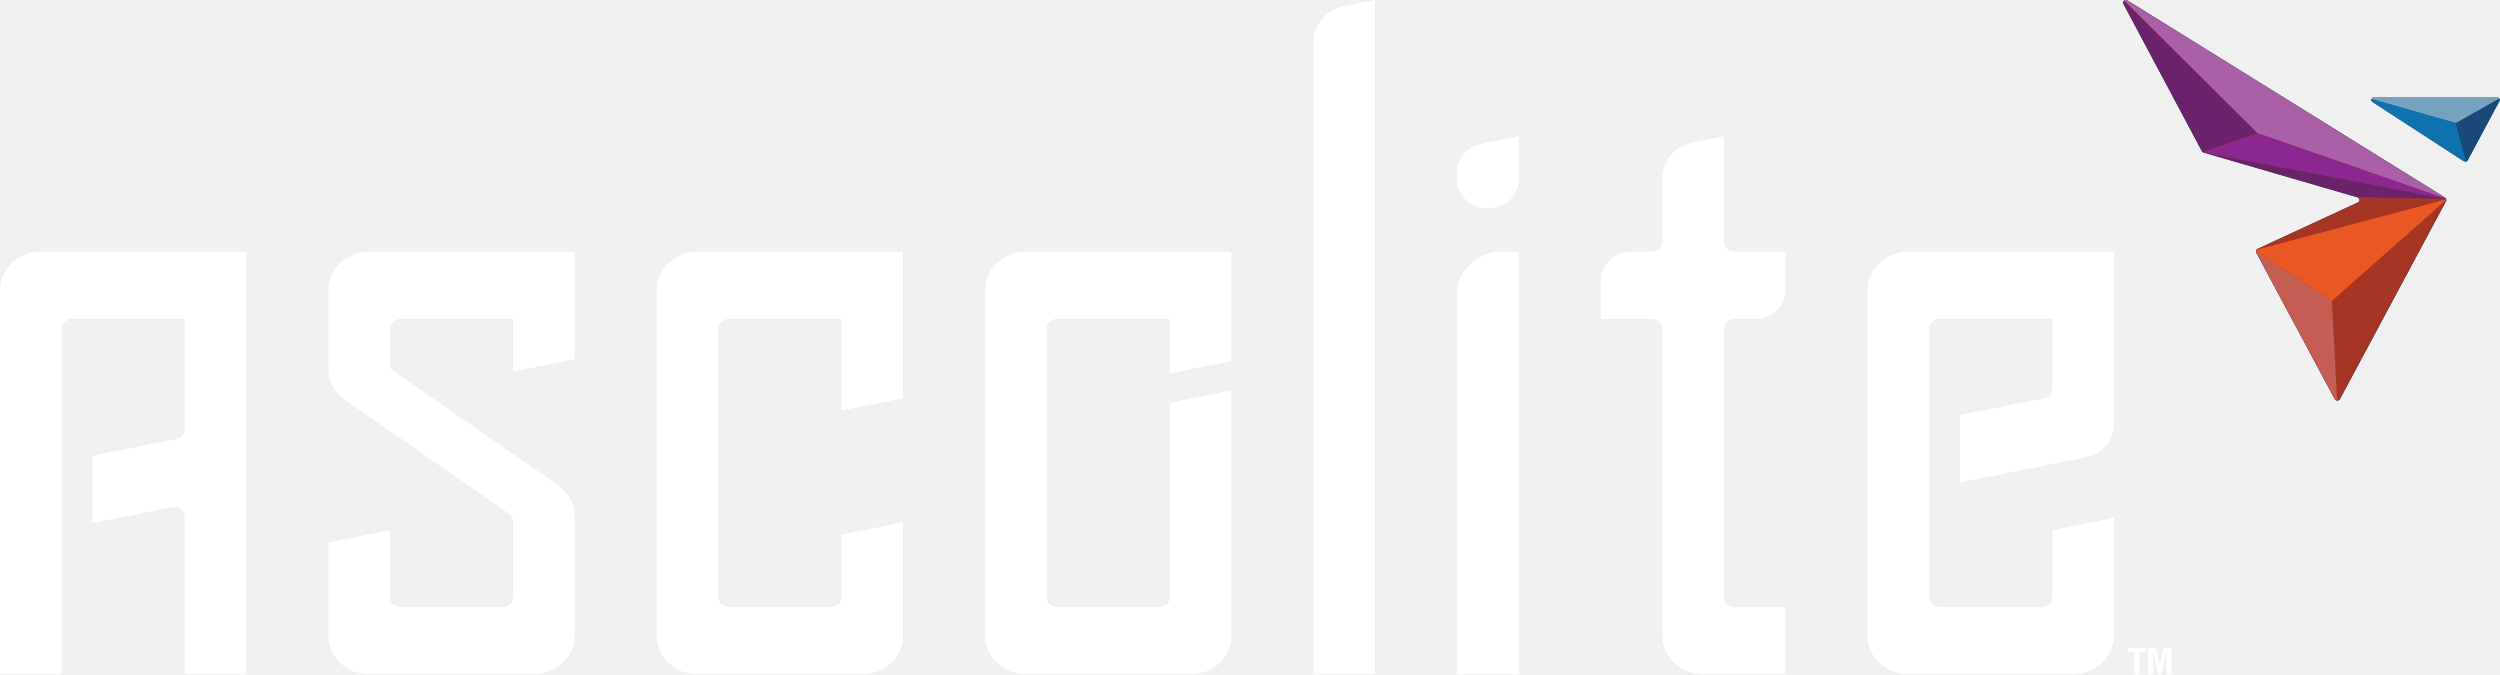
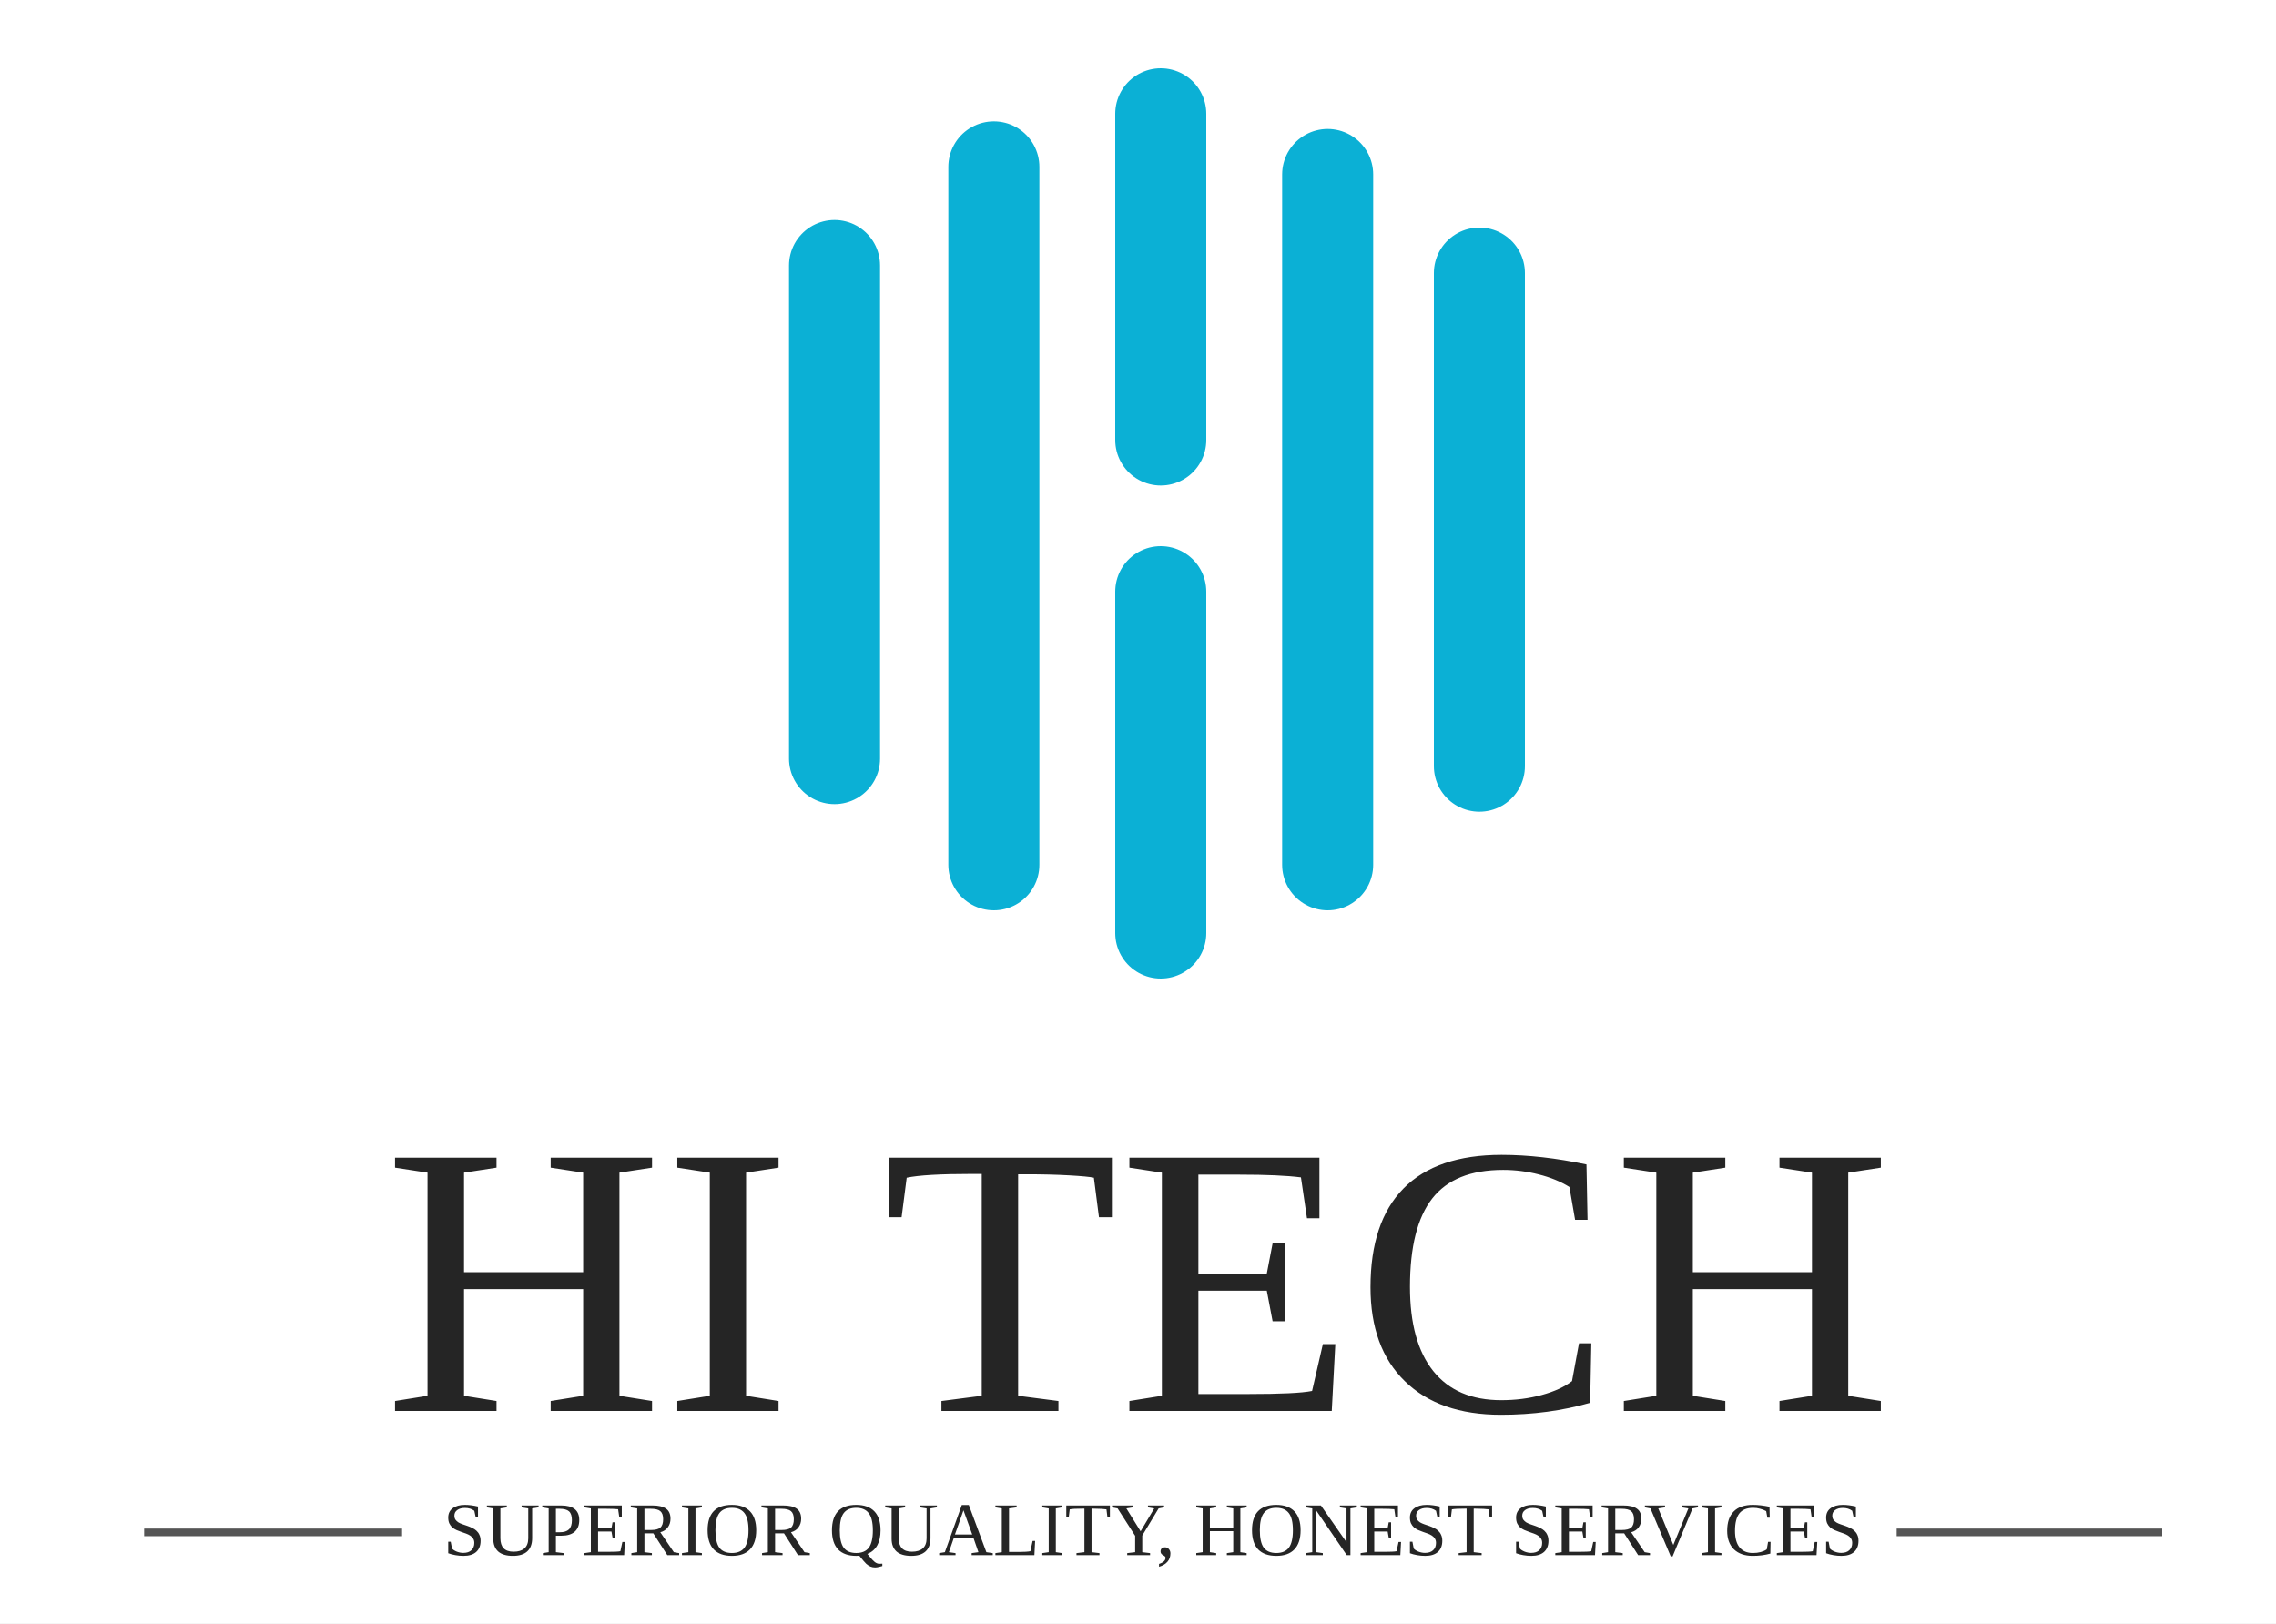
- <svg xmlns="http://www.w3.org/2000/svg" width="152" height="41" viewBox="0 0 152 41" fill="none">
-   <g clip-path="url(#clip0_9_302)">
-     <path d="M129.749 41V39.665H129.382V39.401H130.433V39.665H130.067V41H129.749Z" fill="white" />
-     <path d="M130.6 41V39.401H131.079L131.313 40.437L131.548 39.401H132.027V41H131.723L131.73 39.582L131.412 41H131.217L130.899 39.582L130.907 41H130.602H130.6Z" fill="white" />
-     <path fill-rule="evenodd" clip-rule="evenodd" d="M34.938 15.3V21.84L31.195 22.587V19.388H24.332C23.988 19.388 23.708 19.65 23.708 19.972V22.122C23.708 22.307 23.802 22.481 23.961 22.591L31.195 27.61L33.928 29.506C34.563 29.947 34.938 30.643 34.938 31.384V38.663C34.938 39.953 33.82 40.999 32.443 40.999H22.461C21.082 40.999 19.965 39.952 19.965 38.663V32.993L23.708 32.245V36.326C23.708 36.649 23.988 36.91 24.332 36.91H30.571C30.915 36.91 31.195 36.649 31.195 36.326V31.695C31.195 31.511 31.101 31.336 30.942 31.226L23.708 26.21L20.975 24.314C20.339 23.873 19.965 23.177 19.965 22.437V17.636C19.965 16.346 21.083 15.3 22.461 15.3H34.938Z" fill="white" />
-     <path fill-rule="evenodd" clip-rule="evenodd" d="M14.974 15.3V41H11.231V31.404C11.231 31.031 10.864 30.753 10.474 30.831L5.615 31.803V27.713L10.735 26.689C11.024 26.632 11.23 26.392 11.23 26.116V19.387H4.369C4.024 19.387 3.743 19.649 3.743 19.973V40.999H0V17.636C0 16.345 1.118 15.299 2.497 15.299H14.974V15.3Z" fill="white" />
-     <path fill-rule="evenodd" clip-rule="evenodd" d="M124.781 23.644V19.388H117.919C117.574 19.388 117.294 19.65 117.294 19.973V36.325C117.294 36.649 117.574 36.91 117.919 36.91H124.156C124.501 36.91 124.781 36.649 124.781 36.325V32.236L128.524 31.487V38.666C128.524 39.954 127.408 40.999 126.032 40.999H116.044C114.667 40.999 113.551 39.954 113.551 38.666V17.633C113.551 16.345 114.667 15.3 116.044 15.3H128.524V25.819C128.524 26.775 127.811 27.6 126.812 27.8L124.781 28.206L119.166 29.329V25.239L124.287 24.215C124.576 24.158 124.781 23.92 124.781 23.644Z" fill="white" />
-     <path fill-rule="evenodd" clip-rule="evenodd" d="M51.16 24.958V19.388H44.298C43.953 19.388 43.672 19.65 43.672 19.974V36.325C43.672 36.649 43.952 36.911 44.298 36.911H50.534C50.879 36.911 51.16 36.65 51.16 36.325V32.508L54.903 31.76V38.664C54.903 39.954 53.785 41 52.408 41H42.426C41.047 41 39.93 39.953 39.93 38.664V17.637C39.93 16.346 41.048 15.301 42.426 15.301H54.903V24.21L51.16 24.959V24.958Z" fill="white" />
-     <path fill-rule="evenodd" clip-rule="evenodd" d="M71.125 22.697V19.387H64.263C63.918 19.387 63.638 19.649 63.638 19.973V36.325C63.638 36.648 63.917 36.91 64.263 36.91H70.499C70.844 36.91 71.125 36.649 71.125 36.325V24.489L74.868 23.74V38.663C74.868 39.953 73.75 40.999 72.373 40.999H62.391C61.012 40.999 59.895 39.952 59.895 38.663V17.636C59.895 16.346 61.013 15.3 62.391 15.3H74.868V21.949L71.125 22.698V22.697Z" fill="white" />
-     <path fill-rule="evenodd" clip-rule="evenodd" d="M83.603 40.999H79.859V2.544C79.859 1.497 80.641 0.592 81.735 0.373L83.604 -0.001V40.998L83.603 40.999Z" fill="white" />
-     <path d="M91.316 15.3H92.337V41H88.594V17.848C88.594 16.442 89.813 15.3 91.316 15.3Z" fill="white" />
-     <path fill-rule="evenodd" clip-rule="evenodd" d="M90.857 12.633C89.692 12.866 88.594 12.035 88.594 10.919V10.456C88.594 9.629 89.211 8.915 90.075 8.742L92.338 8.29V10.919C92.338 11.746 91.721 12.46 90.857 12.633Z" fill="white" />
-     <path fill-rule="evenodd" clip-rule="evenodd" d="M104.817 19.974V36.325C104.817 36.649 105.096 36.91 105.442 36.91H108.559V41H103.575C102.193 41 101.073 39.952 101.073 38.658V19.974C101.073 19.651 100.794 19.388 100.447 19.388H97.329V17.051C97.329 16.084 98.166 15.3 99.2 15.3H100.447C100.793 15.3 101.073 15.038 101.073 14.714V10.815C101.073 9.771 101.855 8.87 102.947 8.656L104.818 8.29V14.714C104.818 15.037 105.097 15.3 105.444 15.3H108.561V17.637C108.561 18.605 107.724 19.388 106.69 19.388H105.445C105.099 19.388 104.819 19.65 104.819 19.974H104.817Z" fill="white" />
-     <path d="M129.36 0.029L148.66 12.009C148.737 12.057 148.764 12.15 148.723 12.228L142.274 24.262C142.206 24.39 142.013 24.39 141.945 24.262L137.175 15.36C137.129 15.276 137.167 15.174 137.256 15.132L143.353 12.31C143.498 12.243 143.481 12.044 143.327 12L133.98 9.282C133.934 9.269 133.894 9.238 133.872 9.196L129.103 0.243C129.02 0.089 129.209 -0.067 129.362 0.028L129.36 0.029Z" fill="#174A78" />
-     <mask id="mask0_9_302" style="mask-type:luminance" maskUnits="userSpaceOnUse" x="129" y="-1" width="20" height="26">
-       <path d="M129.36 0.029L148.66 12.009C148.737 12.057 148.764 12.15 148.723 12.228L142.274 24.262C142.206 24.39 142.013 24.39 141.945 24.262L137.175 15.36C137.129 15.276 137.167 15.174 137.256 15.132L143.353 12.31C143.498 12.243 143.481 12.044 143.327 12L133.98 9.282C133.934 9.269 133.894 9.238 133.872 9.196L129.103 0.243C129.02 0.089 129.209 -0.067 129.362 0.028L129.36 0.029Z" fill="white" />
-     </mask>
-     <g mask="url(#mask0_9_302)">
-       <path d="M148.794 12.093L141.781 18.296L142.109 24.569L148.794 12.093Z" fill="#174A78" />
-       <path d="M128.801 -0.318L148.794 12.093L142.109 24.57L137.091 15.209L143.753 12.125L133.905 9.261L128.801 -0.318Z" fill="#A63523" />
-       <path d="M128.801 -0.318L137.258 8.093L133.905 9.261L128.801 -0.318Z" fill="#6A236B" />
-       <path d="M148.863 12.131L137.258 8.093L128.801 -0.318L148.863 12.131Z" fill="#A960A6" />
-       <path d="M133.9 9.275L137.254 8.106L148.791 12.106L133.9 9.275Z" fill="#8B288F" />
-       <path d="M133.905 9.262L148.79 12.106L143.325 12.001L133.905 9.262Z" fill="#6A236B" />
-       <path d="M137.091 15.209L141.78 18.297L142.108 24.57L137.091 15.209Z" fill="#C55D53" />
-       <path d="M141.78 18.296L148.794 12.093L137.091 15.208L141.78 18.296Z" fill="#E85724" />
-       <path d="M148.75 12.105L143.325 12.001L137.039 15.209L148.75 12.105Z" fill="#A63523" />
-     </g>
-     <mask id="mask1_9_302" style="mask-type:luminance" maskUnits="userSpaceOnUse" x="144" y="5" width="8" height="5">
-       <path d="M151.818 5.901H144.34C144.16 5.9 144.088 6.118 144.236 6.214L149.784 9.814C149.875 9.872 150 9.843 150.05 9.751L151.98 6.149C152.04 6.036 151.953 5.902 151.817 5.902L151.818 5.901Z" fill="white" />
-     </mask>
-     <g mask="url(#mask1_9_302)">
-       <path d="M152.113 5.901L143.753 5.9L149.956 9.925L152.113 5.901Z" fill="#174A78" />
-       <path d="M152.113 5.901L149.302 7.483L149.956 9.925L152.113 5.901Z" fill="#174A78" />
-       <path d="M143.753 5.9L152.113 5.901L149.302 7.483L143.753 5.9Z" fill="#75A2BF" />
-       <path d="M149.956 9.925L149.302 7.483L143.753 5.9L149.956 9.925Z" fill="#1073B0" />
-     </g>
+ <svg xmlns="http://www.w3.org/2000/svg" width="300" height="214" viewBox="0 0 300 214" role="img" aria-labelledby="logo-title logo-description">
+   <rect width="300" height="214" fill="#fff" />
+   <g fill="none" stroke="#0bb0d5" stroke-width="12" stroke-linecap="round">
+     <path d="M110 35v65M131 22v92M153 15v43M153 78v45M175 23v91M195 36v65" />
  </g>
-   <defs>
-     <clipPath id="clip0_9_302">
-       <rect width="152" height="41" fill="white" />
-     </clipPath>
-   </defs>
+   <g fill="#252525" text-anchor="middle" font-family="Georgia, 'Times New Roman', serif">
+     <text x="150" y="186" font-size="51" textLength="270" lengthAdjust="spacing">HI TECH</text>
+     <text x="152" y="205" font-size="10" textLength="190" lengthAdjust="spacing">SUPERIOR QUALITY, HONEST SERVICES</text>
+   </g>
+   <g stroke="#555" stroke-width="1">
+     <path d="M19 202h34M250 202h35" />
+   </g>
</svg>
